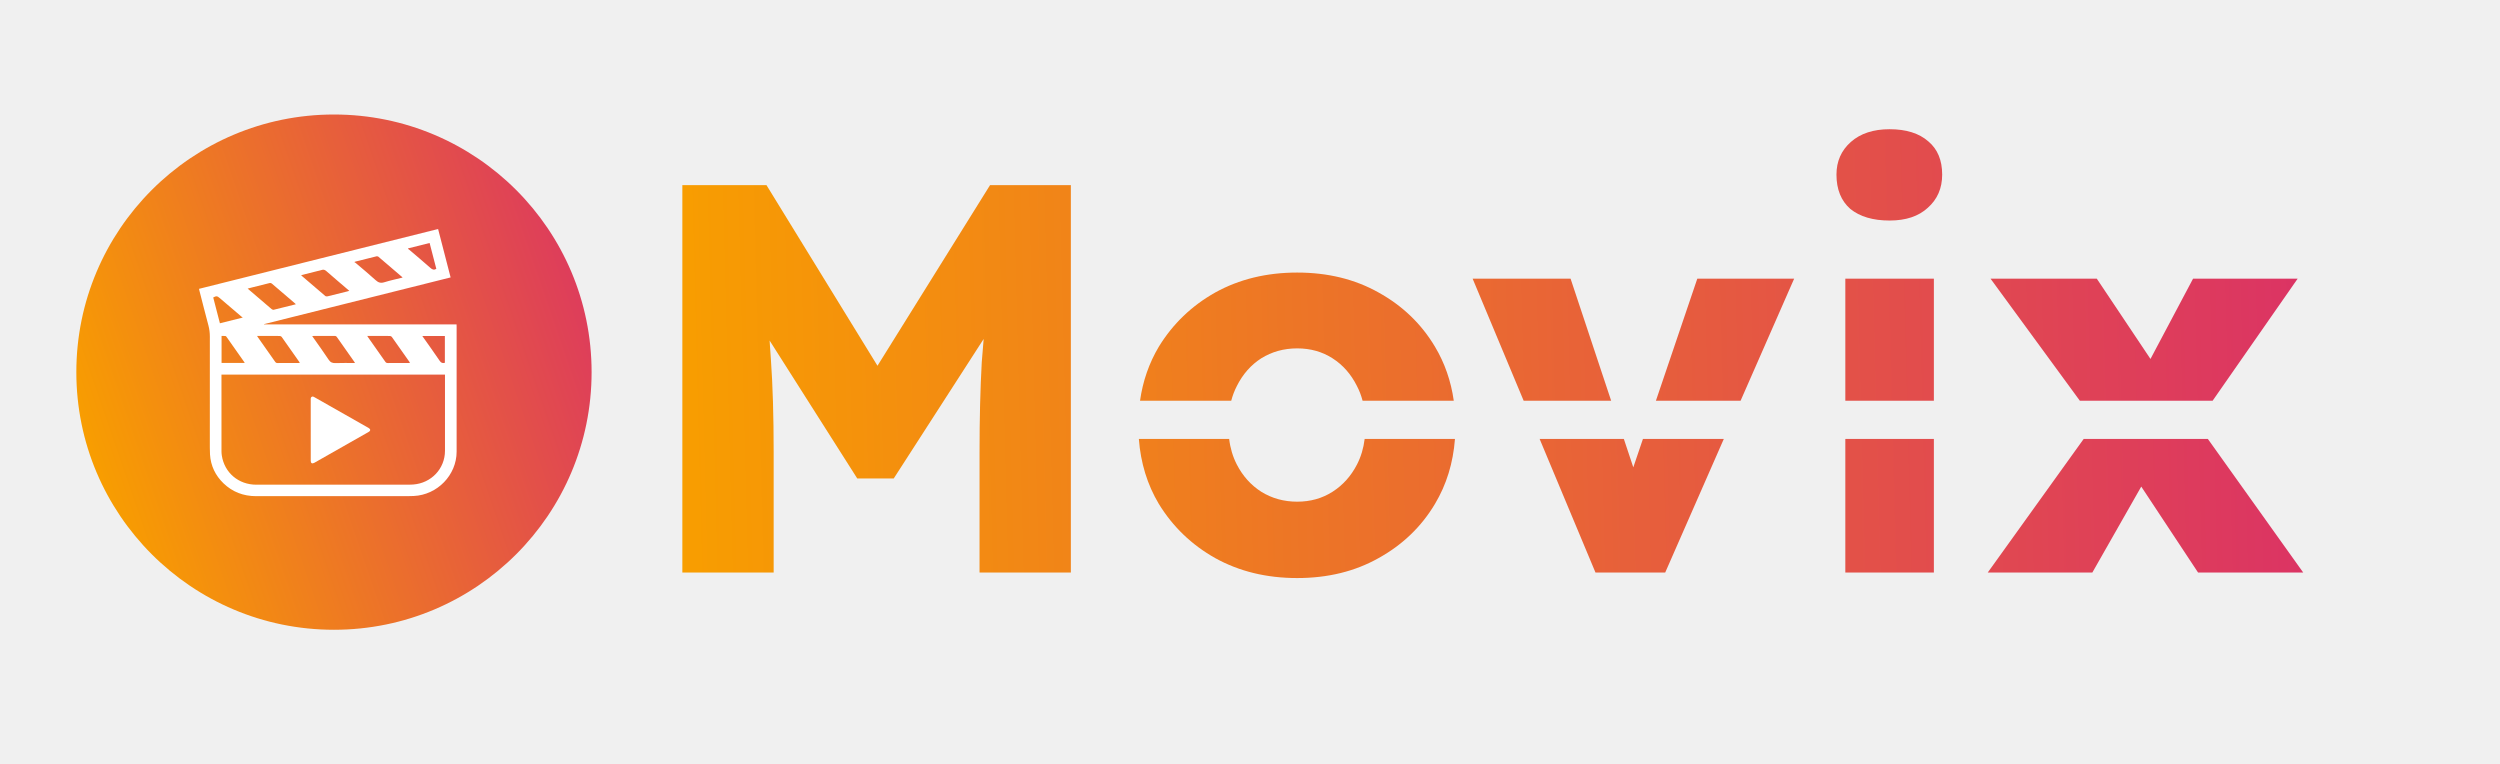
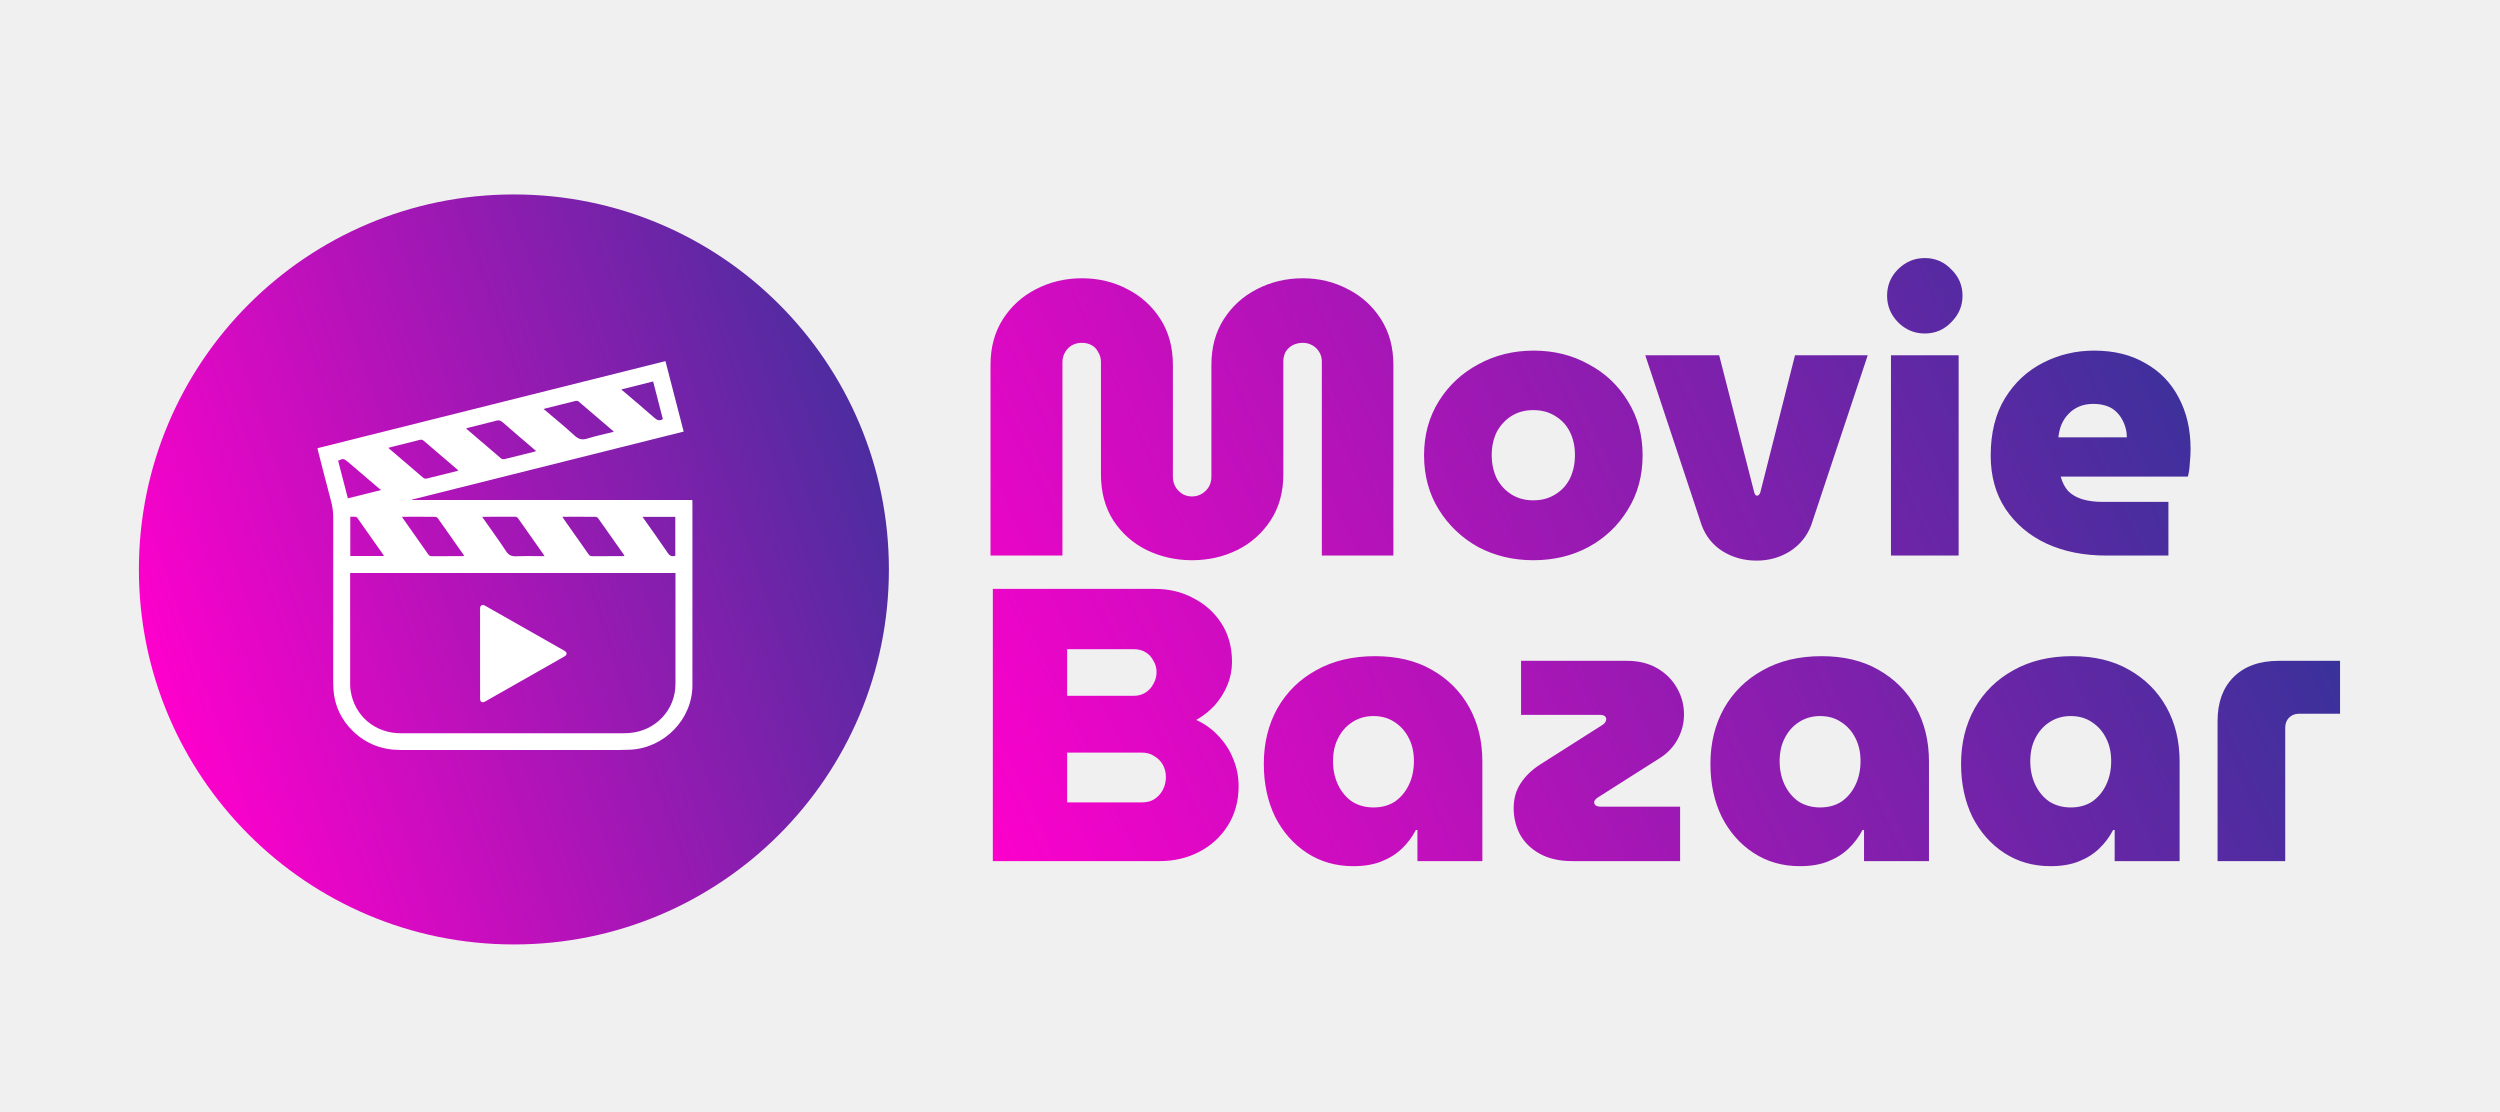
- <svg xmlns="http://www.w3.org/2000/svg" width="131" height="40" viewBox="0 0 131 40" fill="none">
-   <circle cx="17.5" cy="19.5" r="13.5" fill="url(#paint0_linear_425_166)" />
-   <path d="M10.429 15.135C14.607 14.089 18.777 13.046 22.956 12C23.175 12.848 23.392 13.688 23.612 14.537C20.349 15.354 17.091 16.169 13.833 16.985C13.834 16.99 13.834 16.995 13.835 17H23.923C23.924 17.037 23.927 17.067 23.927 17.097C23.928 19.288 23.929 21.479 23.927 23.67C23.926 24.893 22.917 25.933 21.679 25.99C21.559 25.995 21.438 25.999 21.317 25.999C18.683 25.999 16.049 26 13.415 25.999C12.757 25.998 12.181 25.779 11.711 25.326C11.284 24.913 11.041 24.406 11.004 23.813C10.997 23.694 10.995 23.575 10.995 23.456C10.994 21.519 10.993 19.581 10.996 17.644C10.996 17.442 10.974 17.248 10.921 17.052C10.757 16.439 10.602 15.824 10.444 15.21C10.438 15.189 10.435 15.168 10.429 15.135ZM11.605 19.628V19.729C11.605 21.038 11.605 22.346 11.606 23.654C11.606 23.726 11.612 23.798 11.623 23.869C11.762 24.773 12.5 25.398 13.431 25.398C16.096 25.398 18.762 25.398 21.428 25.398C21.501 25.398 21.574 25.395 21.647 25.389C22.598 25.321 23.317 24.561 23.317 23.621C23.317 22.328 23.317 21.036 23.317 19.743V19.628H11.605ZM13.47 17.604C13.491 17.636 13.502 17.657 13.516 17.676C13.816 18.102 14.117 18.527 14.415 18.954C14.45 19.004 14.484 19.024 14.545 19.023C14.904 19.02 15.264 19.022 15.623 19.021C15.65 19.021 15.677 19.018 15.707 19.015C15.701 18.998 15.699 18.988 15.694 18.981C15.382 18.537 15.071 18.092 14.757 17.65C14.738 17.624 14.689 17.606 14.654 17.605C14.46 17.601 14.267 17.603 14.073 17.603C13.877 17.603 13.681 17.603 13.47 17.603L13.47 17.604ZM18.603 19.022C18.581 18.986 18.57 18.964 18.555 18.944C18.255 18.517 17.954 18.092 17.655 17.665C17.622 17.617 17.587 17.602 17.531 17.602C17.168 17.605 16.805 17.603 16.443 17.604C16.419 17.604 16.395 17.606 16.36 17.608C16.377 17.634 16.387 17.649 16.397 17.664C16.672 18.057 16.956 18.445 17.22 18.846C17.315 18.99 17.418 19.032 17.584 19.026C17.917 19.013 18.251 19.022 18.603 19.022L18.603 19.022ZM19.244 17.604C19.265 17.637 19.277 17.657 19.29 17.677C19.591 18.103 19.892 18.528 20.19 18.956C20.225 19.006 20.261 19.023 20.322 19.023C20.678 19.02 21.034 19.022 21.39 19.021C21.418 19.021 21.445 19.018 21.481 19.016C21.471 18.995 21.466 18.98 21.458 18.968C21.149 18.529 20.841 18.089 20.53 17.652C20.511 17.626 20.464 17.606 20.43 17.605C20.223 17.601 20.016 17.603 19.809 17.603C19.626 17.603 19.443 17.603 19.244 17.603V17.604ZM21.096 14.544C21.076 14.523 21.068 14.513 21.059 14.505C20.648 14.152 20.237 13.799 19.824 13.449C19.803 13.431 19.761 13.424 19.733 13.43C19.363 13.52 18.995 13.613 18.626 13.706C18.612 13.709 18.6 13.716 18.565 13.73C18.595 13.749 18.612 13.758 18.626 13.77C18.978 14.07 19.337 14.363 19.678 14.675C19.82 14.805 19.944 14.85 20.135 14.791C20.446 14.694 20.766 14.627 21.096 14.544ZM15.499 15.945C15.484 15.926 15.478 15.915 15.469 15.907C15.065 15.562 14.659 15.219 14.257 14.871C14.207 14.828 14.168 14.821 14.106 14.837C13.806 14.915 13.504 14.988 13.203 15.063C13.134 15.08 13.065 15.099 12.977 15.122C13.076 15.207 13.161 15.28 13.246 15.353C13.573 15.634 13.899 15.916 14.229 16.194C14.257 16.218 14.309 16.239 14.342 16.232C14.724 16.141 15.105 16.044 15.499 15.945ZM15.786 14.417C15.797 14.437 15.798 14.444 15.803 14.447C16.215 14.802 16.628 15.157 17.044 15.509C17.07 15.531 17.127 15.537 17.164 15.528C17.512 15.444 17.859 15.356 18.206 15.269C18.235 15.262 18.263 15.252 18.303 15.239C17.892 14.887 17.491 14.549 17.096 14.202C17.013 14.129 16.94 14.115 16.841 14.151C16.773 14.176 16.7 14.187 16.63 14.205C16.351 14.275 16.072 14.345 15.786 14.417V14.417ZM11.61 19.016H12.815C12.814 19.005 12.816 18.997 12.813 18.993C12.496 18.542 12.179 18.09 11.861 17.64C11.848 17.622 11.822 17.607 11.802 17.605C11.739 17.601 11.677 17.604 11.61 17.604V19.016H11.61ZM11.523 16.94C11.92 16.841 12.308 16.744 12.721 16.64C12.685 16.614 12.667 16.602 12.65 16.588C12.269 16.264 11.889 15.939 11.509 15.615C11.382 15.506 11.336 15.502 11.173 15.587C11.289 16.035 11.405 16.484 11.523 16.94V16.94ZM22.129 17.607C22.441 18.049 22.747 18.474 23.041 18.908C23.114 19.016 23.192 19.043 23.311 19.011V17.607H22.129V17.607ZM22.513 12.732C22.13 12.829 21.759 12.922 21.387 13.015L21.378 13.042C21.395 13.052 21.413 13.06 21.427 13.072C21.805 13.394 22.187 13.713 22.558 14.042C22.656 14.129 22.74 14.161 22.863 14.089C22.747 13.641 22.631 13.189 22.512 12.732L22.513 12.732Z" fill="white" />
-   <path d="M16.395 20.775C16.415 20.784 16.444 20.795 16.471 20.81C17.273 21.266 18.076 21.721 18.878 22.177C19.024 22.259 19.17 22.342 19.315 22.425C19.425 22.488 19.426 22.572 19.314 22.635C18.498 23.099 17.682 23.563 16.866 24.026C16.734 24.101 16.603 24.177 16.47 24.251C16.356 24.314 16.283 24.274 16.283 24.148C16.282 23.068 16.283 21.988 16.282 20.908C16.282 20.837 16.303 20.786 16.395 20.775Z" fill="white" />
-   <path fill-rule="evenodd" clip-rule="evenodd" d="M96.695 21V14.601H101.335V21H96.695ZM91.206 21L94.014 14.601H88.939L86.769 21H91.206ZM86.09 23H90.328L87.257 30H83.603L80.676 23H85.09L85.585 24.489L86.09 23ZM84.425 21L82.298 14.601H77.165L79.84 21H84.425ZM76.178 21C76.032 19.967 75.704 19.023 75.193 18.168C74.478 16.969 73.492 16.022 72.235 15.326C70.998 14.63 69.577 14.282 67.972 14.282C66.368 14.282 64.937 14.63 63.68 15.326C62.443 16.022 61.457 16.969 60.722 18.168C60.212 19.023 59.884 19.967 59.737 21H64.516C64.587 20.728 64.686 20.47 64.811 20.227C65.121 19.608 65.546 19.125 66.087 18.777C66.648 18.429 67.276 18.255 67.972 18.255C68.668 18.255 69.287 18.429 69.828 18.777C70.37 19.125 70.795 19.608 71.104 20.227C71.23 20.47 71.329 20.728 71.4 21H76.178ZM76.24 23H71.508C71.449 23.489 71.315 23.937 71.104 24.345C70.795 24.944 70.37 25.418 69.828 25.766C69.287 26.114 68.668 26.288 67.972 26.288C67.276 26.288 66.648 26.114 66.087 25.766C65.546 25.418 65.121 24.944 64.811 24.345C64.601 23.937 64.466 23.489 64.408 23H59.676C59.77 24.258 60.119 25.393 60.722 26.404C61.457 27.603 62.443 28.55 63.68 29.246C64.937 29.942 66.368 30.29 67.972 30.29C69.577 30.29 70.998 29.942 72.235 29.246C73.492 28.55 74.478 27.603 75.193 26.404C75.797 25.393 76.145 24.258 76.24 23ZM96.695 23H101.335V30H96.695V23ZM109.185 23L104.158 30H109.639L112.202 25.497L115.178 30H120.688L115.691 23H109.185ZM115.94 21L120.398 14.601H114.917L112.685 18.809L109.871 14.601H104.303L108.985 21H115.94ZM99.015 11.556C98.145 11.556 97.459 11.353 96.956 10.947C96.473 10.522 96.231 9.922 96.231 9.149C96.231 8.453 96.483 7.883 96.985 7.438C97.488 6.993 98.165 6.771 99.015 6.771C99.885 6.771 100.562 6.984 101.045 7.409C101.529 7.815 101.77 8.395 101.77 9.149C101.77 9.864 101.519 10.444 101.016 10.889C100.533 11.334 99.866 11.556 99.015 11.556ZM35.755 30V9.7H40.163L45.98 19.166L51.879 9.7H56.113V30H51.328V23.678C51.328 21.938 51.367 20.372 51.444 18.98C51.473 18.573 51.506 18.167 51.544 17.761L46.833 25.07H44.919L40.327 17.843C40.354 18.172 40.377 18.502 40.395 18.835C40.492 20.188 40.54 21.803 40.54 23.678V30H35.755Z" fill="url(#paint1_linear_425_166)" />
+ <svg xmlns="http://www.w3.org/2000/svg" width="90" height="40" viewBox="0 0 90 40" fill="none">
+   <path d="M18.5 34C25.956 34 32 27.956 32 20.5C32 13.044 25.956 7 18.5 7C11.044 7 5 13.044 5 20.5C5 27.956 11.044 34 18.5 34Z" fill="url(#paint0_linear_5_33)" />
+   <path d="M11.429 16.135C15.607 15.089 19.777 14.046 23.956 13C24.175 13.848 24.392 14.688 24.612 15.537C21.349 16.354 18.091 17.169 14.833 17.985C14.834 17.99 14.834 17.995 14.835 18H24.923C24.924 18.037 24.927 18.067 24.927 18.097C24.928 20.288 24.929 22.479 24.927 24.67C24.926 25.893 23.917 26.933 22.679 26.99C22.559 26.995 22.438 26.999 22.317 26.999C19.683 26.999 17.049 27 14.415 26.999C13.757 26.998 13.181 26.779 12.711 26.326C12.284 25.913 12.041 25.406 12.004 24.813C11.997 24.694 11.995 24.575 11.995 24.456C11.994 22.519 11.993 20.581 11.996 18.644C11.996 18.442 11.974 18.248 11.921 18.052C11.757 17.439 11.602 16.824 11.444 16.21C11.438 16.189 11.435 16.168 11.429 16.135ZM12.605 20.628V20.729C12.605 22.038 12.605 23.346 12.606 24.654C12.606 24.726 12.612 24.798 12.623 24.869C12.762 25.773 13.5 26.398 14.431 26.398C17.096 26.398 19.762 26.398 22.428 26.398C22.501 26.398 22.574 26.395 22.647 26.389C23.598 26.321 24.317 25.561 24.317 24.621C24.317 23.328 24.317 22.036 24.317 20.743V20.628H12.605ZM14.47 18.604C14.491 18.636 14.502 18.657 14.516 18.676C14.816 19.102 15.117 19.527 15.415 19.954C15.45 20.004 15.484 20.024 15.545 20.023C15.904 20.02 16.264 20.022 16.622 20.021C16.65 20.021 16.677 20.018 16.707 20.015C16.701 19.998 16.699 19.988 16.694 19.981C16.382 19.537 16.071 19.092 15.757 18.65C15.738 18.624 15.689 18.606 15.654 18.605C15.46 18.601 15.267 18.603 15.073 18.603C14.877 18.603 14.681 18.604 14.47 18.604ZM19.603 20.022C19.581 19.986 19.57 19.964 19.555 19.944C19.255 19.517 18.954 19.092 18.655 18.665C18.622 18.617 18.587 18.602 18.531 18.602C18.168 18.605 17.805 18.603 17.443 18.604C17.419 18.604 17.395 18.606 17.36 18.608C17.377 18.634 17.387 18.649 17.397 18.664C17.672 19.057 17.956 19.445 18.22 19.846C18.315 19.99 18.418 20.032 18.584 20.026C18.917 20.013 19.251 20.022 19.603 20.022ZM20.244 18.604C20.265 18.637 20.277 18.657 20.29 18.677C20.591 19.103 20.892 19.528 21.19 19.956C21.225 20.006 21.261 20.023 21.322 20.023C21.678 20.02 22.034 20.022 22.39 20.021C22.418 20.021 22.445 20.018 22.481 20.016C22.471 19.995 22.466 19.98 22.458 19.968C22.149 19.529 21.841 19.089 21.53 18.652C21.511 18.626 21.464 18.606 21.43 18.605C21.223 18.601 21.016 18.603 20.809 18.603C20.626 18.603 20.443 18.604 20.244 18.604ZM22.096 15.544C22.076 15.523 22.068 15.513 22.059 15.505C21.648 15.152 21.237 14.799 20.824 14.449C20.803 14.431 20.761 14.424 20.733 14.43C20.363 14.52 19.995 14.613 19.626 14.706C19.612 14.709 19.6 14.716 19.565 14.73C19.595 14.749 19.612 14.758 19.626 14.77C19.978 15.07 20.337 15.363 20.678 15.675C20.82 15.805 20.944 15.85 21.135 15.791C21.446 15.694 21.766 15.627 22.096 15.544ZM16.499 16.945C16.484 16.926 16.478 16.915 16.469 16.907C16.065 16.562 15.659 16.218 15.257 15.871C15.207 15.828 15.168 15.821 15.106 15.837C14.806 15.915 14.504 15.988 14.203 16.063C14.134 16.08 14.065 16.099 13.977 16.122C14.076 16.207 14.161 16.28 14.246 16.353C14.573 16.634 14.899 16.916 15.229 17.194C15.257 17.218 15.309 17.239 15.342 17.232C15.724 17.141 16.105 17.044 16.499 16.945ZM16.786 15.417C16.797 15.437 16.798 15.444 16.803 15.447C17.215 15.802 17.628 16.157 18.044 16.509C18.07 16.531 18.127 16.537 18.164 16.528C18.512 16.444 18.859 16.356 19.206 16.269C19.235 16.262 19.263 16.252 19.303 16.239C18.892 15.887 18.491 15.549 18.096 15.202C18.013 15.129 17.94 15.115 17.841 15.151C17.773 15.176 17.7 15.187 17.63 15.205C17.351 15.275 17.072 15.345 16.786 15.417ZM12.61 20.016H13.815C13.814 20.005 13.816 19.997 13.813 19.993C13.496 19.542 13.179 19.09 12.861 18.64C12.848 18.622 12.822 18.607 12.802 18.605C12.739 18.601 12.677 18.604 12.61 18.604L12.61 20.016ZM12.523 17.94C12.92 17.841 13.308 17.744 13.721 17.64C13.685 17.614 13.667 17.602 13.65 17.588C13.269 17.264 12.889 16.939 12.509 16.615C12.382 16.506 12.336 16.502 12.173 16.587C12.289 17.035 12.405 17.484 12.523 17.94ZM23.129 18.607C23.441 19.049 23.747 19.474 24.041 19.908C24.114 20.016 24.192 20.043 24.311 20.011V18.607L23.129 18.607ZM23.513 13.732C23.13 13.829 22.759 13.922 22.387 14.015L22.378 14.042C22.395 14.052 22.413 14.06 22.427 14.072C22.805 14.394 23.187 14.713 23.558 15.042C23.656 15.129 23.74 15.161 23.863 15.089C23.747 14.641 23.631 14.189 23.513 13.732Z" fill="white" />
+   <path d="M17.395 21.775C17.415 21.784 17.444 21.795 17.471 21.81C18.273 22.266 19.076 22.721 19.878 23.177C20.024 23.259 20.17 23.342 20.315 23.425C20.425 23.488 20.426 23.572 20.314 23.635C19.498 24.099 18.682 24.563 17.866 25.026C17.734 25.101 17.603 25.177 17.47 25.251C17.356 25.314 17.283 25.274 17.283 25.148C17.282 24.068 17.283 22.988 17.282 21.908C17.282 21.837 17.303 21.786 17.395 21.775Z" fill="white" />
+   <path d="M42.91 20.168C42.331 20.168 41.79 20.047 41.286 19.804C40.791 19.561 40.39 19.207 40.082 18.74C39.783 18.273 39.634 17.718 39.634 17.074V13.042C39.634 12.902 39.601 12.781 39.536 12.678C39.48 12.566 39.401 12.482 39.298 12.426C39.195 12.37 39.079 12.342 38.948 12.342C38.817 12.342 38.701 12.37 38.598 12.426C38.495 12.482 38.411 12.566 38.346 12.678C38.281 12.781 38.248 12.902 38.248 13.042V20H35.658V13.14C35.658 12.505 35.807 11.955 36.106 11.488C36.405 11.021 36.801 10.662 37.296 10.41C37.8 10.149 38.351 10.018 38.948 10.018C39.545 10.018 40.091 10.149 40.586 10.41C41.081 10.662 41.477 11.021 41.776 11.488C42.075 11.955 42.224 12.505 42.224 13.14V17.172C42.224 17.303 42.257 17.424 42.322 17.536C42.387 17.639 42.471 17.723 42.574 17.788C42.677 17.844 42.789 17.872 42.91 17.872C43.031 17.872 43.143 17.844 43.246 17.788C43.358 17.723 43.447 17.639 43.512 17.536C43.577 17.424 43.61 17.303 43.61 17.172V13.14C43.61 12.505 43.759 11.955 44.058 11.488C44.357 11.021 44.753 10.662 45.248 10.41C45.752 10.149 46.303 10.018 46.9 10.018C47.488 10.018 48.029 10.149 48.524 10.41C49.019 10.662 49.415 11.021 49.714 11.488C50.013 11.955 50.162 12.505 50.162 13.14V20H47.586V13.014C47.586 12.883 47.553 12.767 47.488 12.664C47.423 12.561 47.339 12.482 47.236 12.426C47.133 12.37 47.021 12.342 46.9 12.342C46.769 12.342 46.648 12.37 46.536 12.426C46.433 12.482 46.349 12.561 46.284 12.664C46.228 12.767 46.2 12.883 46.2 13.014V17.074C46.2 17.718 46.046 18.273 45.738 18.74C45.43 19.207 45.029 19.561 44.534 19.804C44.039 20.047 43.498 20.168 42.91 20.168ZM55.2 20.168C54.472 20.168 53.81 20.009 53.212 19.692C52.624 19.365 52.153 18.917 51.798 18.348C51.444 17.779 51.266 17.125 51.266 16.388C51.266 15.66 51.444 15.011 51.798 14.442C52.153 13.873 52.629 13.429 53.226 13.112C53.824 12.785 54.486 12.622 55.214 12.622C55.942 12.622 56.6 12.785 57.188 13.112C57.786 13.429 58.257 13.873 58.602 14.442C58.957 15.011 59.134 15.66 59.134 16.388C59.134 17.125 58.957 17.779 58.602 18.348C58.257 18.917 57.786 19.365 57.188 19.692C56.6 20.009 55.938 20.168 55.2 20.168ZM55.2 18.012C55.499 18.012 55.76 17.942 55.984 17.802C56.218 17.662 56.395 17.471 56.516 17.228C56.638 16.976 56.698 16.696 56.698 16.388C56.698 16.071 56.638 15.791 56.516 15.548C56.395 15.305 56.218 15.114 55.984 14.974C55.76 14.834 55.499 14.764 55.2 14.764C54.902 14.764 54.64 14.834 54.416 14.974C54.192 15.114 54.015 15.305 53.884 15.548C53.763 15.791 53.702 16.071 53.702 16.388C53.702 16.696 53.763 16.976 53.884 17.228C54.015 17.471 54.192 17.662 54.416 17.802C54.64 17.942 54.902 18.012 55.2 18.012ZM63.234 20.182C62.786 20.182 62.38 20.07 62.016 19.846C61.661 19.622 61.409 19.309 61.26 18.908L59.23 12.79H61.89L63.15 17.718C63.159 17.755 63.173 17.788 63.192 17.816C63.211 17.835 63.234 17.844 63.262 17.844C63.281 17.844 63.299 17.835 63.318 17.816C63.346 17.788 63.364 17.755 63.374 17.718L64.62 12.79H67.238L65.208 18.894C65.058 19.295 64.802 19.613 64.438 19.846C64.083 20.07 63.682 20.182 63.234 20.182ZM68.075 20V12.79H70.511V20H68.075ZM69.293 12.006C68.92 12.006 68.598 11.871 68.327 11.6C68.066 11.329 67.935 11.012 67.935 10.648C67.935 10.275 68.066 9.957 68.327 9.696C68.598 9.425 68.92 9.29 69.293 9.29C69.666 9.29 69.984 9.425 70.245 9.696C70.516 9.957 70.651 10.275 70.651 10.648C70.651 11.012 70.516 11.329 70.245 11.6C69.984 11.871 69.666 12.006 69.293 12.006ZM75.823 20C75.011 20 74.292 19.855 73.667 19.566C73.051 19.277 72.561 18.861 72.197 18.32C71.842 17.779 71.665 17.139 71.665 16.402C71.665 15.581 71.838 14.89 72.183 14.33C72.528 13.77 72.986 13.345 73.555 13.056C74.124 12.767 74.736 12.622 75.389 12.622C76.098 12.622 76.71 12.771 77.223 13.07C77.746 13.359 78.147 13.77 78.427 14.302C78.716 14.834 78.861 15.455 78.861 16.164C78.861 16.313 78.852 16.486 78.833 16.682C78.823 16.869 78.8 17.027 78.763 17.158H74.185C74.241 17.363 74.329 17.536 74.451 17.676C74.582 17.807 74.749 17.905 74.955 17.97C75.169 18.035 75.412 18.068 75.683 18.068H78.063V20H75.823ZM74.101 15.744H76.565C76.565 15.604 76.546 15.478 76.509 15.366C76.472 15.245 76.42 15.133 76.355 15.03C76.29 14.927 76.21 14.839 76.117 14.764C76.023 14.689 75.912 14.633 75.781 14.596C75.65 14.559 75.51 14.54 75.361 14.54C75.165 14.54 74.992 14.573 74.843 14.638C74.694 14.703 74.567 14.792 74.465 14.904C74.362 15.007 74.278 15.133 74.213 15.282C74.157 15.422 74.12 15.576 74.101 15.744ZM35.742 31V21.2H41.58C42.093 21.2 42.555 21.312 42.966 21.536C43.386 21.751 43.722 22.054 43.974 22.446C44.226 22.838 44.352 23.3 44.352 23.832C44.352 24.121 44.296 24.401 44.184 24.672C44.072 24.933 43.923 25.171 43.736 25.386C43.549 25.591 43.325 25.769 43.064 25.918C43.372 26.058 43.638 26.249 43.862 26.492C44.095 26.735 44.273 27.01 44.394 27.318C44.525 27.626 44.59 27.953 44.59 28.298C44.59 28.839 44.459 29.315 44.198 29.726C43.946 30.127 43.605 30.44 43.176 30.664C42.747 30.888 42.271 31 41.748 31H35.742ZM38.416 28.886H41.104C41.281 28.886 41.431 28.849 41.552 28.774C41.683 28.69 41.785 28.578 41.86 28.438C41.935 28.298 41.972 28.144 41.972 27.976C41.972 27.808 41.935 27.659 41.86 27.528C41.785 27.397 41.683 27.295 41.552 27.22C41.431 27.136 41.281 27.094 41.104 27.094H38.416V28.886ZM38.416 25.05H40.81C40.969 25.05 41.109 25.013 41.23 24.938C41.361 24.854 41.459 24.747 41.524 24.616C41.599 24.485 41.636 24.345 41.636 24.196C41.636 24.047 41.599 23.911 41.524 23.79C41.459 23.659 41.365 23.557 41.244 23.482C41.123 23.407 40.978 23.37 40.81 23.37H38.416V25.05ZM48.717 31.182C48.092 31.182 47.536 31.023 47.051 30.706C46.566 30.389 46.183 29.955 45.903 29.404C45.632 28.844 45.497 28.209 45.497 27.5C45.497 26.753 45.66 26.086 45.987 25.498C46.323 24.91 46.789 24.453 47.387 24.126C47.984 23.79 48.689 23.622 49.501 23.622C50.294 23.622 50.975 23.785 51.545 24.112C52.123 24.439 52.572 24.887 52.889 25.456C53.206 26.025 53.365 26.679 53.365 27.416V31H51.027V29.88H50.971C50.84 30.132 50.672 30.356 50.467 30.552C50.261 30.748 50.014 30.902 49.725 31.014C49.445 31.126 49.109 31.182 48.717 31.182ZM49.445 29.068C49.743 29.068 50 28.998 50.215 28.858C50.429 28.709 50.597 28.508 50.719 28.256C50.84 28.004 50.901 27.719 50.901 27.402C50.901 27.085 50.84 26.809 50.719 26.576C50.597 26.333 50.429 26.142 50.215 26.002C50 25.853 49.743 25.778 49.445 25.778C49.156 25.778 48.899 25.853 48.675 26.002C48.46 26.142 48.292 26.333 48.171 26.576C48.05 26.809 47.989 27.085 47.989 27.402C47.989 27.719 48.05 28.004 48.171 28.256C48.292 28.508 48.46 28.709 48.675 28.858C48.899 28.998 49.156 29.068 49.445 29.068ZM56.606 31C56.14 31 55.748 30.911 55.43 30.734C55.113 30.557 54.875 30.323 54.716 30.034C54.567 29.745 54.492 29.432 54.492 29.096C54.492 28.751 54.576 28.452 54.744 28.2C54.912 27.939 55.15 27.71 55.458 27.514L57.684 26.1C57.74 26.063 57.778 26.025 57.796 25.988C57.815 25.951 57.824 25.918 57.824 25.89C57.824 25.843 57.806 25.806 57.768 25.778C57.731 25.75 57.675 25.736 57.6 25.736H54.758V23.79H58.58C58.991 23.79 59.35 23.879 59.658 24.056C59.966 24.233 60.204 24.471 60.372 24.77C60.54 25.059 60.624 25.377 60.624 25.722C60.624 26.03 60.55 26.324 60.4 26.604C60.251 26.884 60.036 27.113 59.756 27.29L57.53 28.704C57.484 28.732 57.446 28.765 57.418 28.802C57.4 28.83 57.39 28.858 57.39 28.886C57.39 28.923 57.409 28.961 57.446 28.998C57.493 29.026 57.554 29.04 57.628 29.04H60.484V31H56.606ZM64.795 31.182C64.17 31.182 63.614 31.023 63.129 30.706C62.644 30.389 62.261 29.955 61.981 29.404C61.71 28.844 61.575 28.209 61.575 27.5C61.575 26.753 61.738 26.086 62.065 25.498C62.401 24.91 62.868 24.453 63.465 24.126C64.062 23.79 64.767 23.622 65.579 23.622C66.372 23.622 67.054 23.785 67.623 24.112C68.202 24.439 68.65 24.887 68.967 25.456C69.284 26.025 69.443 26.679 69.443 27.416V31H67.105V29.88H67.049C66.918 30.132 66.75 30.356 66.545 30.552C66.34 30.748 66.092 30.902 65.803 31.014C65.523 31.126 65.187 31.182 64.795 31.182ZM65.523 29.068C65.822 29.068 66.078 28.998 66.293 28.858C66.508 28.709 66.676 28.508 66.797 28.256C66.918 28.004 66.979 27.719 66.979 27.402C66.979 27.085 66.918 26.809 66.797 26.576C66.676 26.333 66.508 26.142 66.293 26.002C66.078 25.853 65.822 25.778 65.523 25.778C65.234 25.778 64.977 25.853 64.753 26.002C64.538 26.142 64.37 26.333 64.249 26.576C64.128 26.809 64.067 27.085 64.067 27.402C64.067 27.719 64.128 28.004 64.249 28.256C64.37 28.508 64.538 28.709 64.753 28.858C64.977 28.998 65.234 29.068 65.523 29.068ZM73.818 31.182C73.193 31.182 72.638 31.023 72.152 30.706C71.667 30.389 71.284 29.955 71.004 29.404C70.734 28.844 70.598 28.209 70.598 27.5C70.598 26.753 70.762 26.086 71.088 25.498C71.424 24.91 71.891 24.453 72.488 24.126C73.086 23.79 73.79 23.622 74.602 23.622C75.396 23.622 76.077 23.785 76.646 24.112C77.225 24.439 77.673 24.887 77.99 25.456C78.308 26.025 78.466 26.679 78.466 27.416V31H76.128V29.88H76.072C75.942 30.132 75.774 30.356 75.568 30.552C75.363 30.748 75.116 30.902 74.826 31.014C74.546 31.126 74.21 31.182 73.818 31.182ZM74.546 29.068C74.845 29.068 75.102 28.998 75.316 28.858C75.531 28.709 75.699 28.508 75.82 28.256C75.942 28.004 76.002 27.719 76.002 27.402C76.002 27.085 75.942 26.809 75.82 26.576C75.699 26.333 75.531 26.142 75.316 26.002C75.102 25.853 74.845 25.778 74.546 25.778C74.257 25.778 74 25.853 73.776 26.002C73.562 26.142 73.394 26.333 73.272 26.576C73.151 26.809 73.09 27.085 73.09 27.402C73.09 27.719 73.151 28.004 73.272 28.256C73.394 28.508 73.562 28.709 73.776 28.858C74 28.998 74.257 29.068 74.546 29.068ZM79.832 31V25.96C79.832 25.288 80.023 24.761 80.406 24.378C80.798 23.986 81.339 23.79 82.03 23.79H84.242V25.694H82.772C82.623 25.694 82.501 25.741 82.408 25.834C82.314 25.927 82.268 26.049 82.268 26.198V31H79.832Z" fill="url(#paint1_linear_5_33)" />
  <defs>
-     <linearGradient id="paint0_linear_425_166" x1="4.668" y1="24.11" x2="34.108" y2="13.989" gradientUnits="userSpaceOnUse">
-       <stop stop-color="#F89E00" />
-       <stop offset="1" stop-color="#DA2F68" />
+     <linearGradient id="paint0_linear_5_33" x1="5.668" y1="25.11" x2="35.108" y2="14.989" gradientUnits="userSpaceOnUse">
+       <stop stop-color="#FF00CC" />
+       <stop offset="1" stop-color="#333399" />
    </linearGradient>
-     <linearGradient id="paint1_linear_425_166" x1="35.496" y1="26.22" x2="124.453" y2="23.927" gradientUnits="userSpaceOnUse">
-       <stop stop-color="#F89E00" />
-       <stop offset="1" stop-color="#DA2F68" />
+     <linearGradient id="paint1_linear_5_33" x1="35" y1="31" x2="79.5" y2="10" gradientUnits="userSpaceOnUse">
+       <stop stop-color="#FF00CC" />
+       <stop offset="1" stop-color="#333399" />
    </linearGradient>
  </defs>
</svg>
